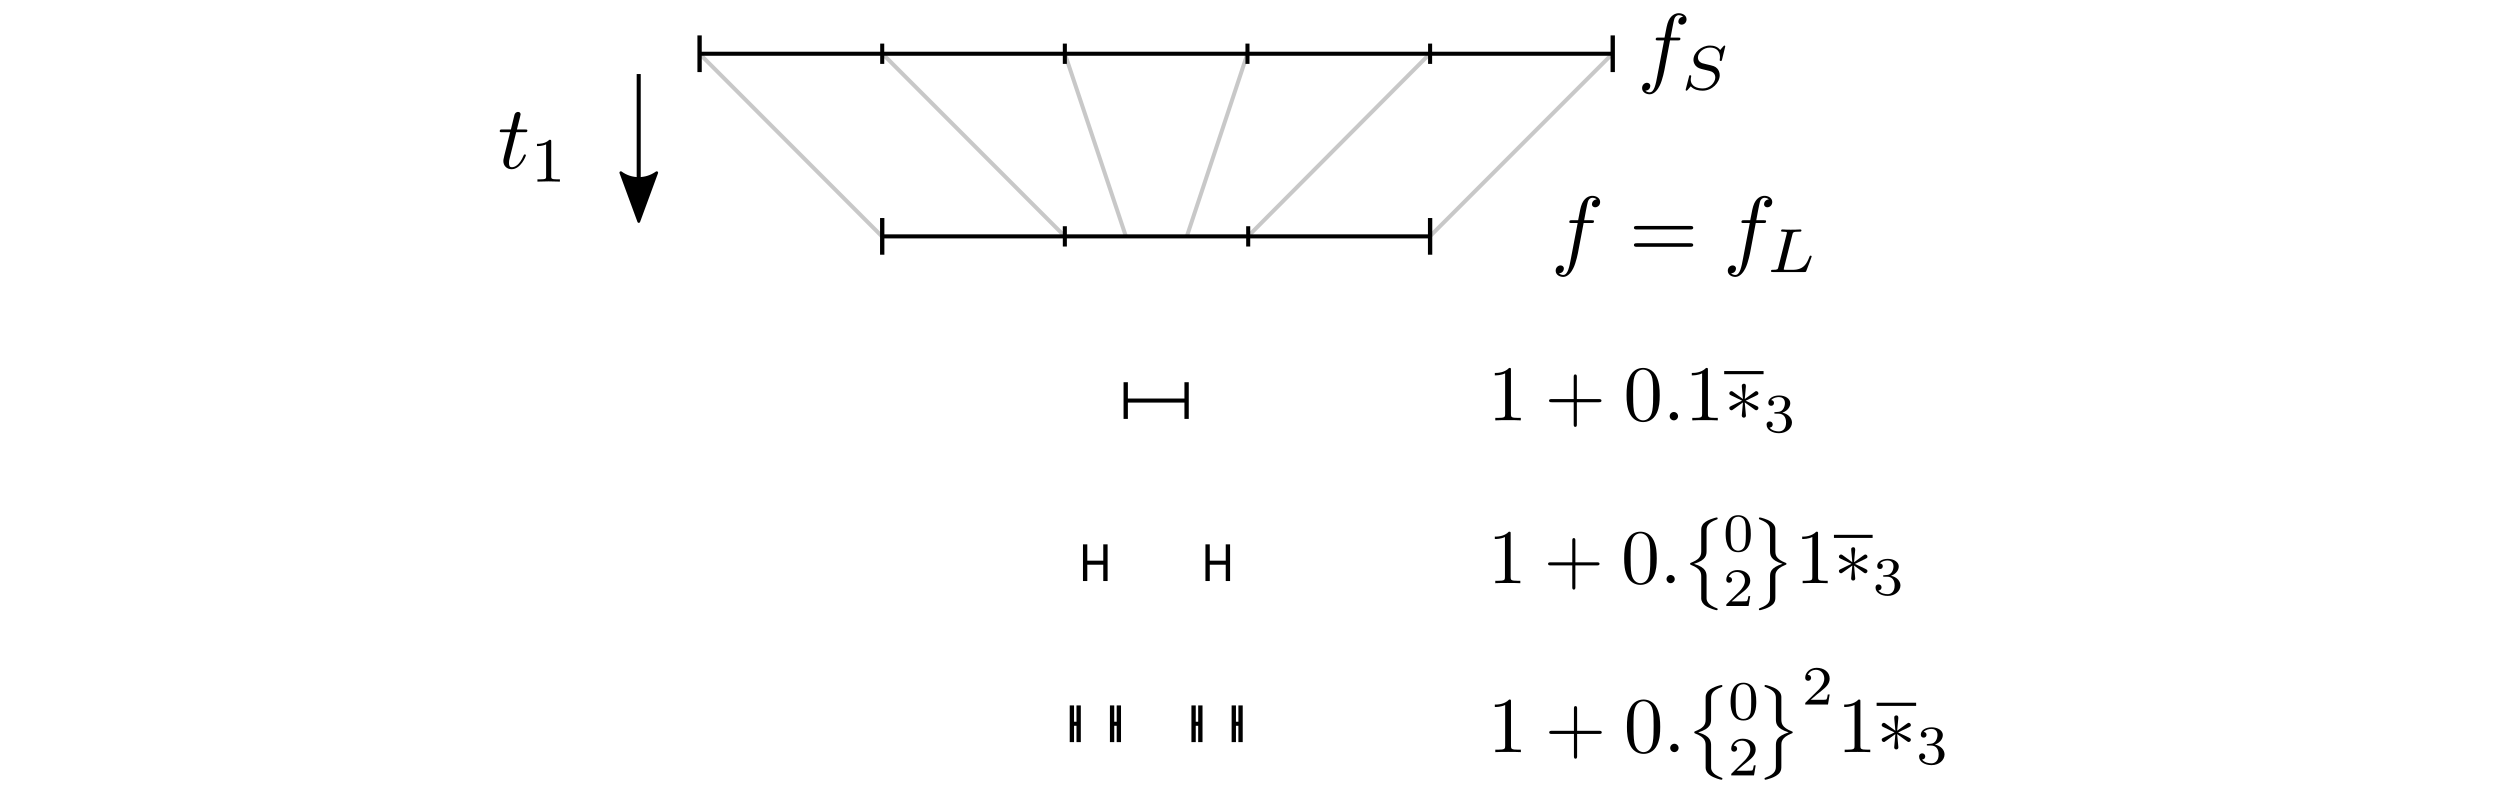
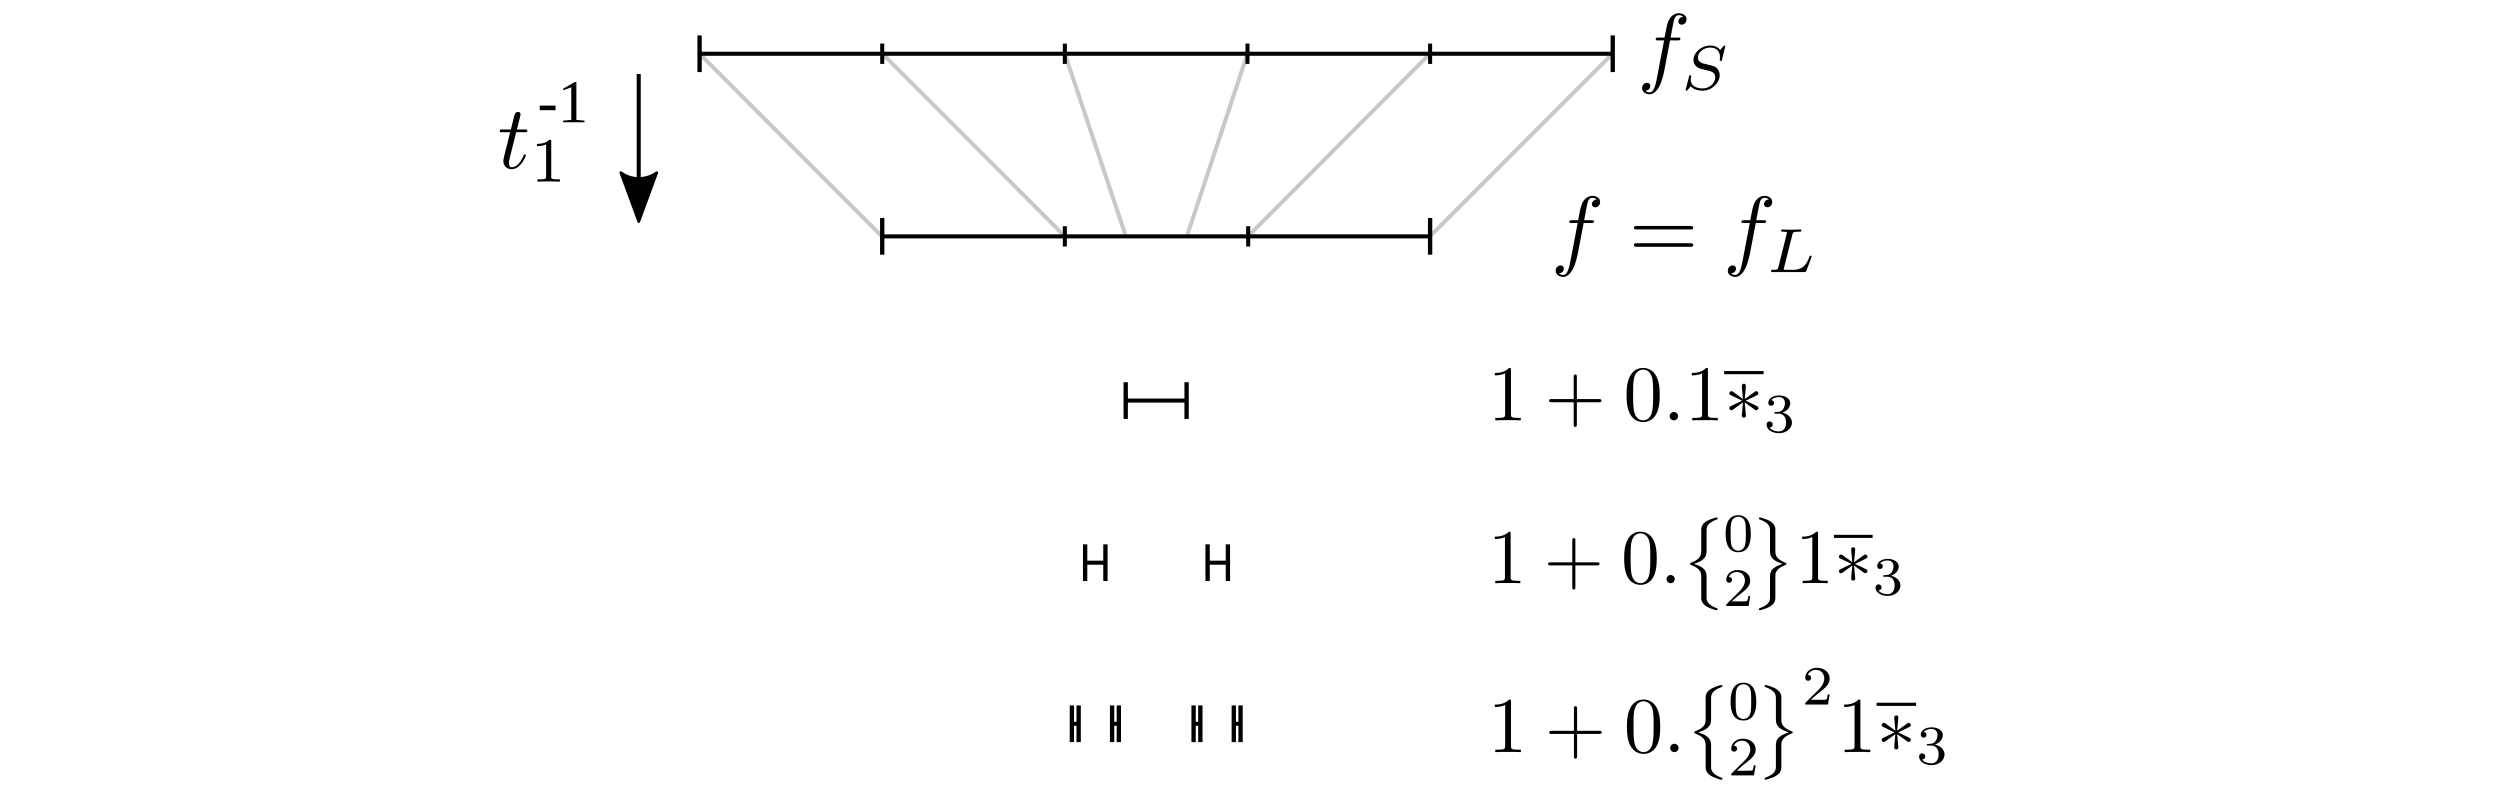
<svg xmlns="http://www.w3.org/2000/svg" width="1232" height="390" viewBox="0 0 1232 390" id="svg4203" version="1.1">
  <defs id="defs4205">
    <marker orient="auto" refY="0" refX="0" id="marker21056" style="overflow:visible">
      <path id="path21058" d="M 0,5.65 0,-5.65" style="fill:none;fill-opacity:0.75;fill-rule:evenodd;stroke:#000000;stroke-width:1pt;stroke-opacity:1" transform="scale(0.8,0.8)" />
    </marker>
    <marker orient="auto" refY="0" refX="0" id="marker20920" style="overflow:visible">
      <path id="path20922" d="M 0,5.65 0,-5.65" style="fill:none;fill-opacity:0.75;fill-rule:evenodd;stroke:#000000;stroke-width:1pt;stroke-opacity:1" transform="scale(0.8,0.8)" />
    </marker>
    <marker orient="auto" refY="0" refX="0" id="marker20790" style="overflow:visible">
      <path id="path20792" d="M 0,5.65 0,-5.65" style="fill:none;fill-opacity:0.75;fill-rule:evenodd;stroke:#000000;stroke-width:1pt;stroke-opacity:1" transform="scale(0.8,0.8)" />
    </marker>
    <marker orient="auto" refY="0" refX="0" id="marker20666" style="overflow:visible">
      <path id="path20668" d="M 0,5.65 0,-5.65" style="fill:none;fill-opacity:0.75;fill-rule:evenodd;stroke:#000000;stroke-width:1pt;stroke-opacity:1" transform="scale(0.8,0.8)" />
    </marker>
    <marker orient="auto" refY="0" refX="0" id="marker20548" style="overflow:visible">
      <path id="path20550" d="M 0,5.65 0,-5.65" style="fill:none;fill-opacity:0.75;fill-rule:evenodd;stroke:#000000;stroke-width:1pt;stroke-opacity:1" transform="scale(0.8,0.8)" />
    </marker>
    <marker orient="auto" refY="0" refX="0" id="marker20436" style="overflow:visible">
      <path id="path20438" d="M 0,5.65 0,-5.65" style="fill:none;fill-opacity:0.75;fill-rule:evenodd;stroke:#000000;stroke-width:1pt;stroke-opacity:1" transform="scale(0.8,0.8)" />
    </marker>
    <marker style="overflow:visible" id="marker15298" refX="0" refY="0" orient="auto">
      <path transform="scale(0.8,0.8)" style="fill:none;fill-opacity:0.75;fill-rule:evenodd;stroke:#000000;stroke-width:1pt;stroke-opacity:1" d="M 0,5.65 0,-5.65" id="path15300" />
    </marker>
    <marker orient="auto" refY="0" refX="0" id="marker15288" style="overflow:visible">
      <path id="path15290" d="M 0,5.65 0,-5.65" style="fill:none;fill-opacity:0.75;fill-rule:evenodd;stroke:#000000;stroke-width:1pt;stroke-opacity:1" transform="scale(0.8,0.8)" />
    </marker>
    <marker orient="auto" refY="0" refX="0" id="marker14858" style="overflow:visible">
      <path id="path14860" d="M 0,5.65 0,-5.65" style="fill:none;fill-opacity:0.75;fill-rule:evenodd;stroke:#000000;stroke-width:1pt;stroke-opacity:1" transform="scale(0.8,0.8)" />
    </marker>
    <marker style="overflow:visible" id="marker14848" refX="0" refY="0" orient="auto">
      <path transform="scale(0.8,0.8)" style="fill:none;fill-opacity:0.75;fill-rule:evenodd;stroke:#000000;stroke-width:1pt;stroke-opacity:1" d="M 0,5.65 0,-5.65" id="path14850" />
    </marker>
    <marker orient="auto" refY="0" refX="0" id="marker14254" style="overflow:visible">
      <path id="path14256" d="M 0,5.65 0,-5.65" style="fill:none;fill-opacity:0.75;fill-rule:evenodd;stroke:#000000;stroke-width:1pt;stroke-opacity:1" transform="scale(0.8,0.8)" />
    </marker>
    <marker style="overflow:visible" id="marker13684" refX="0" refY="0" orient="auto">
      <path transform="scale(0.8,0.8)" style="fill:none;fill-opacity:0.75;fill-rule:evenodd;stroke:#000000;stroke-width:1pt;stroke-opacity:1" d="M 0,5.65 0,-5.65" id="path13686" />
    </marker>
    <marker orient="auto" refY="0" refX="0" id="marker8427" style="overflow:visible">
      <path id="path8429" d="M 0,5.65 0,-5.65" style="fill:none;fill-opacity:0.75;fill-rule:evenodd;stroke:#000000;stroke-width:1pt;stroke-opacity:1" transform="scale(0.8,0.8)" />
    </marker>
    <marker style="overflow:visible" id="marker8361" refX="0" refY="0" orient="auto">
      <path transform="scale(0.8,0.8)" style="fill:none;fill-opacity:0.75;fill-rule:evenodd;stroke:#000000;stroke-width:1pt;stroke-opacity:1" d="M 0,5.65 0,-5.65" id="path8363" />
    </marker>
    <marker orient="auto" refY="0" refX="0" id="marker8275" style="overflow:visible">
      <path id="path8277" d="M 0,5.65 0,-5.65" style="fill:none;fill-opacity:0.75;fill-rule:evenodd;stroke:#000000;stroke-width:1pt;stroke-opacity:1" transform="scale(0.8,0.8)" />
    </marker>
    <marker orient="auto" refY="0" refX="0" id="marker8245" style="overflow:visible">
      <path id="path8247" d="M 0,5.65 0,-5.65" style="fill:none;fill-opacity:0.75;fill-rule:evenodd;stroke:#000000;stroke-width:1pt;stroke-opacity:1" transform="scale(0.8,0.8)" />
    </marker>
    <marker orient="auto" refY="0" refX="0" id="Arrow2Lend" style="overflow:visible">
      <path id="path4948" style="fill:#000000;fill-opacity:1;fill-rule:evenodd;stroke:#000000;stroke-width:0.625;stroke-linejoin:round;stroke-opacity:1" d="M 8.719,4.034 -2.207,0.016 8.719,-4.002 c -1.745,2.372 -1.735,5.617 -6e-7,8.035 z" transform="matrix(-1.1,0,0,-1.1,-1.1,0)" />
    </marker>
    <marker orient="auto" refY="0" refX="0" id="Arrow1Lend" style="overflow:visible">
      <path id="path4930" d="M 0,0 5,-5 -12.5,0 5,5 0,0 Z" style="fill:#000000;fill-opacity:1;fill-rule:evenodd;stroke:#000000;stroke-width:1pt;stroke-opacity:1" transform="matrix(-0.8,0,0,-0.8,-10,0)" />
    </marker>
    <marker orient="auto" refY="0" refX="0" id="marker5245" style="overflow:visible">
      <path id="path5247" d="M 0,5.65 0,-5.65" style="fill:none;fill-opacity:0.75;fill-rule:evenodd;stroke:#000000;stroke-width:1pt;stroke-opacity:1" transform="scale(0.8,0.8)" />
    </marker>
    <marker orient="auto" refY="0" refX="0" id="marker5223" style="overflow:visible">
      <path id="path5225" d="M 0,5.65 0,-5.65" style="fill:none;fill-opacity:0.75;fill-rule:evenodd;stroke:#000000;stroke-width:1pt;stroke-opacity:1" transform="scale(0.8,0.8)" />
    </marker>
    <marker orient="auto" refY="0" refX="0" id="marker5197" style="overflow:visible">
      <path id="path5199" d="M 0,5.65 0,-5.65" style="fill:none;fill-opacity:0.75;fill-rule:evenodd;stroke:#000000;stroke-width:1pt;stroke-opacity:1" transform="scale(0.8,0.8)" />
    </marker>
    <marker orient="auto" refY="0" refX="0" id="StopL" style="overflow:visible">
      <path id="path5096" d="M 0,5.65 0,-5.65" style="fill:none;fill-opacity:0.75;fill-rule:evenodd;stroke:#000000;stroke-width:1pt;stroke-opacity:1" transform="scale(0.8,0.8)" />
    </marker>
    <clipPath id="clipPath4177" clipPathUnits="userSpaceOnUse">
      <path id="path4179" d="m 1.981,1.359 229,0 0,79 -229,0 0,-79 z" />
    </clipPath>
    <clipPath clipPathUnits="userSpaceOnUse" id="clipPath6910">
      <path d="m 1.455,1.937 61.004,0 0,58.98 -61.004,0 0,-58.98 z" id="path6912" />
    </clipPath>
    <clipPath clipPathUnits="userSpaceOnUse" id="clipPath6916">
      <path d="m 1.47,1.605 60,0 0,59 -60,0 0,-59 z" id="path6918" />
    </clipPath>
    <clipPath clipPathUnits="userSpaceOnUse" id="clipPath6910-3">
      <path d="m 1.455,1.937 61.004,0 0,58.98 -61.004,0 0,-58.98 z" id="path6912-9" />
    </clipPath>
    <clipPath clipPathUnits="userSpaceOnUse" id="clipPath6916-6">
      <path d="m 1.47,1.605 60,0 0,59 -60,0 0,-59 z" id="path6918-5" />
    </clipPath>
    <clipPath clipPathUnits="userSpaceOnUse" id="clipPath7589">
      <path d="m 1.455,1.937 184.022,0 0,58.98 -184.022,0 0,-58.98 z" id="path7591" />
    </clipPath>
    <clipPath clipPathUnits="userSpaceOnUse" id="clipPath7595">
      <path d="m 1.47,1.605 184,0 0,59 -184,0 0,-59 z" id="path7597" />
    </clipPath>
    <clipPath clipPathUnits="userSpaceOnUse" id="clipPath9180">
      <path d="m 1.967,1.427 135.001,0 0,54.001 -135.001,0 0,-54.001 z" id="path9182" />
    </clipPath>
    <clipPath clipPathUnits="userSpaceOnUse" id="clipPath9186">
      <path d="m 1.981,2.096 135,0 0,53 -135,0 0,-53 z" id="path9188" />
    </clipPath>
    <clipPath clipPathUnits="userSpaceOnUse" id="clipPath9860">
      <path d="m 1.751,1.427 242.017,0 0,54.001 -242.017,0 0,-54.001 z" id="path9862" />
    </clipPath>
    <clipPath clipPathUnits="userSpaceOnUse" id="clipPath9866">
      <path d="m 1.766,2.096 242,0 0,53 -242,0 0,-53 z" id="path9868" />
    </clipPath>
    <clipPath clipPathUnits="userSpaceOnUse" id="clipPath9860-9">
      <path d="m 1.751,1.427 242.017,0 0,54.001 -242.017,0 0,-54.001 z" id="path9862-9" />
    </clipPath>
    <clipPath clipPathUnits="userSpaceOnUse" id="clipPath9866-4">
      <path d="m 1.766,2.096 242,0 0,53 -242,0 0,-53 z" id="path9868-5" />
    </clipPath>
    <clipPath clipPathUnits="userSpaceOnUse" id="clipPath12985">
      <path d="m 1.751,1.69 336.012,0 0,78.977 -336.012,0 0,-78.977 z" id="path12987" />
    </clipPath>
    <clipPath clipPathUnits="userSpaceOnUse" id="clipPath12991">
      <path d="m 1.766,1.359 336,0 0,79 -336,0 0,-79 z" id="path12993" />
    </clipPath>
    <clipPath clipPathUnits="userSpaceOnUse" id="clipPath15915">
      <path d="m 1.751,1.798 364.024,0 0,90.986 -364.024,0 0,-90.986 z" id="path15917" />
    </clipPath>
    <clipPath clipPathUnits="userSpaceOnUse" id="clipPath15921">
      <path d="m 1.766,1.467 364,0 0,91 -364,0 0,-91 z" id="path15923" />
    </clipPath>
    <clipPath clipPathUnits="userSpaceOnUse" id="clipPath16781">
      <path d="m 1.955,1.383 44.015,0 0,50.992 -44.015,0 0,-50.992 z" id="path16783" />
    </clipPath>
    <clipPath clipPathUnits="userSpaceOnUse" id="clipPath16787">
      <path d="m 1.97,2.052 44,0 0,50 -44,0 0,-50 z" id="path16789" />
    </clipPath>
  </defs>
  <g id="layer1" transform="translate(0,-662.3622)">
    <g transform="matrix(0.8276635,0,0,-0.8276635,567.6139,92.49198)" id="g6904" />
    <g transform="matrix(0.6207476,0,0,-0.6207476,530.1625,169.5306)" id="g7583" />
    <g transform="matrix(0.6814458,0,0,-0.6814458,541.6934,264.6833)" id="g9174" />
    <g transform="matrix(1.25,0,0,-1.25,374.4467,365.8013)" id="g9854" />
    <g transform="matrix(0.6814458,0,0,-0.6814458,489.8433,331.3175)" id="g9854-6" />
    <g transform="matrix(0.4597031,0,0,-0.4597031,332.0153,381.0265)" id="g12979" />
    <g transform="matrix(0.6454547,0,0,-0.6454547,502.2114,432.8643)" id="g15909" />
    <g transform="matrix(0.6266257,0,0,-0.6266257,17.13349,121.9013)" id="g16775" />
    <path style="fill:none;fill-rule:evenodd;stroke:#c8c8c8;stroke-width:2;stroke-linecap:butt;stroke-linejoin:miter;stroke-opacity:1;stroke-miterlimit:4;stroke-dasharray:none" d="m 344.755,688.867 89.755,89.87" id="path5275" />
    <path style="fill:none;fill-rule:evenodd;stroke:#c8c8c8;stroke-width:2;stroke-linecap:butt;stroke-linejoin:miter;stroke-opacity:1;stroke-miterlimit:4;stroke-dasharray:none" d="M 524.642,778.737 434.755,688.713" id="path5943" />
    <path style="fill:none;fill-rule:evenodd;stroke:#c8c8c8;stroke-width:2;stroke-linecap:butt;stroke-linejoin:miter;stroke-opacity:1;stroke-miterlimit:4;stroke-dasharray:none" d="m 704.598,778.894 90.157,-90.181" id="path5945" />
    <path style="fill:none;fill-rule:evenodd;stroke:#c8c8c8;stroke-width:2;stroke-linecap:butt;stroke-linejoin:miter;stroke-opacity:1;stroke-miterlimit:4;stroke-dasharray:none" d="m 615.112,778.737 89.643,-90.025" id="path5947" />
    <path style="fill:none;fill-rule:evenodd;stroke:#c8c8c8;stroke-width:2;stroke-linecap:butt;stroke-linejoin:miter;stroke-opacity:1;stroke-miterlimit:4;stroke-dasharray:none" d="m 584.911,778.737 29.843,-89.908" id="path5951" />
    <path style="fill:none;fill-rule:evenodd;stroke:#c8c8c8;stroke-width:2;stroke-linecap:butt;stroke-linejoin:miter;stroke-opacity:1;stroke-miterlimit:4;stroke-dasharray:none" d="m 554.755,778.58 -30,-89.754" id="path5953" />
    <path style="fill:none;fill-rule:evenodd;stroke:#000000;stroke-width:2;stroke-linecap:butt;stroke-linejoin:miter;stroke-opacity:1;stroke-miterlimit:4;stroke-dasharray:none" d="m 434.755,683.848 0,10" id="path6747" />
    <path id="path6749" d="m 524.755,683.848 0,10" style="fill:none;fill-rule:evenodd;stroke:#000000;stroke-width:2;stroke-linecap:butt;stroke-linejoin:miter;stroke-opacity:1;stroke-miterlimit:4;stroke-dasharray:none" />
    <path style="fill:none;fill-rule:evenodd;stroke:#000000;stroke-width:2;stroke-linecap:butt;stroke-linejoin:miter;stroke-opacity:1;stroke-miterlimit:4;stroke-dasharray:none" d="m 614.755,683.848 0,10" id="path6753" />
    <path id="path6755" d="m 704.755,683.848 0,10" style="fill:none;fill-rule:evenodd;stroke:#000000;stroke-width:2;stroke-linecap:butt;stroke-linejoin:miter;stroke-opacity:1;stroke-miterlimit:4;stroke-dasharray:none" />
    <path style="fill:none;fill-rule:evenodd;stroke:#000000;stroke-width:2;stroke-linecap:butt;stroke-linejoin:miter;stroke-opacity:1;stroke-miterlimit:4;stroke-dasharray:none" d="m 615.112,773.848 0,10" id="path6757" />
    <path id="path6843" d="m 524.755,773.848 0,10" style="fill:none;fill-rule:evenodd;stroke:#000000;stroke-width:2;stroke-linecap:butt;stroke-linejoin:miter;stroke-opacity:1;stroke-miterlimit:4;stroke-dasharray:none" />
    <path style="fill:none;fill-rule:evenodd;stroke:#000000;stroke-width:2;stroke-linecap:butt;stroke-linejoin:miter;stroke-opacity:1;marker-end:url(#Arrow2Lend);stroke-miterlimit:4;stroke-dasharray:none" d="m 314.755,698.848 0,70" id="path6845" />
    <g transform="matrix(0.6890262,0,0,-0.6890262,807.8705,710.3646)" id="g6906">
      <g id="g6908" clip-path="url(#clipPath6910)">
        <g id="g6914" clip-path="url(#clipPath6916)">
          <path d="m 21.958,40.786 5.485,0 c 1.278,0 1.917,0 1.917,1.278 0,0.719 -0.639,0.719 -1.731,0.719 l -5.299,0 1.358,7.243 c 0.24,1.358 1.145,5.885 1.518,6.63 0.586,1.225 1.651,2.183 3.009,2.183 0.24,0 1.891,0 3.115,-1.145 -2.796,-0.266 -3.435,-2.503 -3.435,-3.462 0,-1.465 1.145,-2.21 2.343,-2.21 1.651,0 3.515,1.385 3.515,3.808 0,2.929 -2.929,4.394 -5.539,4.394 -2.183,0 -6.204,-1.145 -8.095,-7.456 -0.399,-1.331 -0.586,-1.97 -2.104,-9.985 l -4.394,0 c -1.225,0 -1.917,0 -1.917,-1.225 0,-0.772 0.559,-0.772 1.784,-0.772 l 4.207,0 -4.793,-25.163 C 11.76,9.446 10.668,3.641 7.366,3.641 c -0.266,0 -1.837,0 -3.062,1.145 2.929,0.186 3.515,2.503 3.515,3.435 0,1.464 -1.145,2.237 -2.37,2.237 -1.651,0 -3.488,-1.385 -3.488,-3.808 0,-2.876 2.796,-4.42 5.405,-4.42 3.515,0 6.044,3.781 7.189,6.204 2.05,3.994 3.515,11.716 3.568,12.169 l 3.834,20.184" style="fill:#000000;fill-opacity:1;fill-rule:nonzero;stroke:none" id="path6920" />
          <path d="m 61.447,36.499 c 0,0.213 -0.133,0.586 -0.586,0.586 -0.266,0 -0.293,-0.053 -0.879,-0.639 l -2.183,-2.53 c -1.704,2.37 -4.5,3.169 -7.243,3.169 -6.284,0 -11.849,-5.086 -11.849,-10.225 0,-0.666 0.133,-2.45 1.464,-4.101 1.518,-1.784 3.169,-2.183 6.204,-2.902 0.879,-0.24 3.115,-0.719 3.781,-0.905 1.438,-0.346 4.154,-1.331 4.154,-4.686 0,-3.595 -3.781,-7.855 -8.867,-7.855 -3.941,0 -8.681,1.385 -8.681,6.337 0,0.453 0.106,1.438 0.293,2.237 0.027,0.186 0.027,0.213 0.027,0.266 0,0.586 -0.533,0.586 -0.719,0.586 -0.612,0 -0.666,-0.08 -0.825,-0.905 L 33.248,6.011 C 33.195,5.851 33.115,5.558 33.115,5.345 c 0,-0.266 0.186,-0.533 0.639,-0.533 0.266,0 0.293,0.053 0.879,0.639 0.479,0.533 1.651,1.944 2.13,2.476 2.37,-2.583 5.858,-3.115 8.547,-3.115 6.737,0 12.169,5.805 12.169,11.077 0,1.944 -0.799,3.728 -1.784,4.766 -1.571,1.598 -2.237,1.784 -7.988,3.115 -0.932,0.24 -2.397,0.586 -2.796,0.719 -1.118,0.399 -3.009,1.518 -3.009,4.074 0,3.515 3.968,7.083 8.627,7.083 4.82,0 7.136,-2.716 7.136,-6.95 0,-0.586 -0.186,-1.624 -0.186,-2.024 0,-0.612 0.533,-0.612 0.772,-0.612 0.666,0 0.692,0.213 0.879,0.985 l 2.317,9.453" style="fill:#000000;fill-opacity:1;fill-rule:nonzero;stroke:none" id="path6922" />
        </g>
      </g>
    </g>
    <g transform="matrix(0.6890262,0,0,-0.6890262,765.2871,800.3646)" id="g7585">
      <g id="g7587" clip-path="url(#clipPath7589)">
        <g id="g7593" clip-path="url(#clipPath7595)">
          <path d="m 21.958,40.786 5.485,0 c 1.278,0 1.917,0 1.917,1.278 0,0.719 -0.639,0.719 -1.731,0.719 l -5.299,0 1.358,7.243 c 0.24,1.358 1.145,5.885 1.518,6.63 0.586,1.225 1.651,2.183 3.009,2.183 0.24,0 1.891,0 3.115,-1.145 -2.796,-0.266 -3.435,-2.503 -3.435,-3.462 0,-1.465 1.145,-2.21 2.343,-2.21 1.651,0 3.515,1.385 3.515,3.808 0,2.929 -2.929,4.394 -5.539,4.394 -2.183,0 -6.204,-1.145 -8.095,-7.456 -0.399,-1.331 -0.586,-1.97 -2.104,-9.985 l -4.394,0 c -1.225,0 -1.917,0 -1.917,-1.225 0,-0.772 0.559,-0.772 1.784,-0.772 l 4.207,0 -4.793,-25.163 C 11.76,9.446 10.668,3.641 7.366,3.641 c -0.266,0 -1.837,0 -3.062,1.145 2.929,0.186 3.515,2.503 3.515,3.435 0,1.464 -1.145,2.237 -2.37,2.237 -1.651,0 -3.488,-1.385 -3.488,-3.808 0,-2.876 2.796,-4.42 5.405,-4.42 3.515,0 6.044,3.781 7.189,6.204 2.05,3.994 3.515,11.716 3.568,12.169 l 3.834,20.184" style="fill:#000000;fill-opacity:1;fill-rule:nonzero;stroke:none" id="path7599" />
          <path d="m 98.139,36.153 c 0.959,0 2.183,0 2.183,1.278 0,1.252 -1.224,1.252 -2.104,1.252 l -38.183,0 c -0.879,0 -2.104,0 -2.104,-1.252 0,-1.278 1.225,-1.278 2.183,-1.278 l 38.024,0 z m 0.08,-12.382 c 0.879,0 2.104,0 2.104,1.278 0,1.278 -1.224,1.278 -2.183,1.278 l -38.024,0 c -0.959,0 -2.183,0 -2.183,-1.278 0,-1.278 1.225,-1.278 2.104,-1.278 l 38.183,0" style="fill:#000000;fill-opacity:1;fill-rule:nonzero;stroke:none" id="path7601" />
          <path d="m 145.057,40.786 5.485,0 c 1.278,0 1.917,0 1.917,1.278 0,0.719 -0.639,0.719 -1.731,0.719 l -5.299,0 1.358,7.243 c 0.24,1.358 1.145,5.885 1.518,6.63 0.586,1.225 1.651,2.183 3.009,2.183 0.24,0 1.89,0 3.115,-1.145 -2.796,-0.266 -3.435,-2.503 -3.435,-3.462 0,-1.465 1.145,-2.21 2.344,-2.21 1.651,0 3.515,1.385 3.515,3.808 0,2.929 -2.929,4.394 -5.538,4.394 -2.183,0 -6.204,-1.145 -8.095,-7.456 -0.4,-1.331 -0.586,-1.97 -2.104,-9.985 l -4.393,0 c -1.225,0 -1.918,0 -1.918,-1.225 0,-0.772 0.56,-0.772 1.785,-0.772 l 4.207,0 -4.793,-25.163 C 134.858,9.446 133.767,3.641 130.465,3.641 c -0.267,0 -1.837,0 -3.062,1.145 2.929,0.186 3.515,2.503 3.515,3.435 0,1.464 -1.145,2.237 -2.369,2.237 -1.651,0 -3.489,-1.385 -3.489,-3.808 0,-2.876 2.796,-4.42 5.406,-4.42 3.515,0 6.044,3.781 7.189,6.204 2.05,3.994 3.515,11.716 3.568,12.169 l 3.834,20.184" style="fill:#000000;fill-opacity:1;fill-rule:nonzero;stroke:none" id="path7603" />
          <path d="m 171.258,32.532 c 0.4,1.598 0.532,2.05 4.633,2.05 1.385,0 1.837,0 1.837,0.985 0,0.027 -0.053,0.612 -0.772,0.612 -1.012,0 -2.21,-0.08 -3.302,-0.133 -1.118,-0.053 -2.449,-0.053 -3.568,-0.053 -0.932,0 -2.13,0.053 -3.062,0.053 -0.932,0 -2.024,0.133 -2.902,0.133 -0.266,0 -0.932,0 -0.932,-0.985 0,-0.612 0.532,-0.612 1.411,-0.612 0.053,0 0.905,0 1.704,-0.107 0.932,-0.08 1.012,-0.16 1.012,-0.612 0,-0.08 0,-0.32 -0.16,-0.985 L 161.22,9.179 c -0.4,-1.518 -0.506,-1.864 -3.941,-1.864 -0.746,0 -1.331,0 -1.331,-0.932 0,-0.666 0.532,-0.666 1.331,-0.666 l 22.447,0 c 1.118,0 1.172,0.027 1.517,0.879 0.453,1.198 3.808,9.852 3.808,10.225 0,0.133 -0.08,0.612 -0.772,0.612 -0.532,0 -0.612,-0.213 -0.879,-0.932 -1.704,-4.234 -3.674,-9.186 -11.822,-9.186 l -5.059,0 c -1.385,0 -1.412,0.053 -1.412,0.453 0,0.027 0,0.266 0.16,0.932 l 5.991,23.832" style="fill:#000000;fill-opacity:1;fill-rule:nonzero;stroke:none" id="path7605" />
        </g>
      </g>
    </g>
    <path style="fill:none;fill-rule:evenodd;stroke:#000000;stroke-width:2;stroke-linecap:butt;stroke-linejoin:miter;stroke-miterlimit:4;stroke-dasharray:none;stroke-opacity:1;marker-end:url(#marker8275);marker-start:url(#marker21056)" d="m 554.755,859.757 30,0" id="path8243" />
    <path style="fill:none;fill-rule:evenodd;stroke:#000000;stroke-width:2;stroke-linecap:butt;stroke-linejoin:miter;stroke-miterlimit:4;stroke-dasharray:none;stroke-opacity:1;marker-end:url(#marker8361);marker-start:url(#marker20920)" d="m 534.755,939.655 10,0" id="path8313" />
    <path id="path8415" d="m 595.112,939.655 10,0" style="fill:none;fill-rule:evenodd;stroke:#000000;stroke-width:2;stroke-linecap:butt;stroke-linejoin:miter;stroke-miterlimit:4;stroke-dasharray:none;stroke-opacity:1;marker-end:url(#marker8427);marker-start:url(#marker20790)" />
    <g transform="matrix(0.6090015,0,0,-0.6090015,735.0978,877.1827)" id="g9856">
      <g id="g9858" clip-path="url(#clipPath9860)">
        <g id="g9864" clip-path="url(#clipPath9866)">
          <path d="m 15.597,53.377 c 0,1.544 0,1.651 -1.464,1.651 -3.941,-4.074 -9.559,-4.074 -11.583,-4.074 l 0,-1.97 c 1.251,0 5.033,0 8.334,1.651 l 0,-33.018 c 0,-2.29 -0.186,-3.036 -5.938,-3.036 l -2.024,0 0,-1.997 c 2.237,0.213 7.775,0.213 10.331,0.213 2.53,0 8.095,0 10.305,-0.213 l 0,1.997 -2.024,0 c -5.752,0 -5.938,0.692 -5.938,3.036 l 0,35.761" style="fill:#000000;fill-opacity:1;fill-rule:nonzero;stroke:none" id="path9870" />
          <path d="m 68.932,27.256 17.787,0 c 0.879,0 2.104,0 2.104,1.278 0,1.278 -1.225,1.278 -2.104,1.278 l -17.787,0 0,17.84 c 0,0.879 0,2.104 -1.278,2.104 -1.278,0 -1.278,-1.225 -1.278,-2.104 l 0,-17.84 -17.84,0 c -0.879,0 -2.104,0 -2.104,-1.278 0,-1.278 1.225,-1.278 2.104,-1.278 l 17.84,0 0,-17.84 c 0,-0.905 0,-2.104 1.278,-2.104 1.278,0 1.278,1.198 1.278,2.104 l 0,17.84" style="fill:#000000;fill-opacity:1;fill-rule:nonzero;stroke:none" id="path9872" />
          <path d="m 135.98,32.981 c 0,5.112 -0.319,10.198 -2.556,14.911 -2.929,6.124 -8.148,7.136 -10.837,7.136 -3.808,0 -8.468,-1.651 -11.077,-7.562 -2.05,-4.394 -2.37,-9.373 -2.37,-14.485 0,-4.766 0.267,-10.518 2.876,-15.337 2.743,-5.166 7.402,-6.444 10.518,-6.444 3.435,0 8.281,1.331 11.104,7.376 2.024,4.42 2.343,9.373 2.343,14.405 z M 122.534,12.584 c -2.477,0 -6.231,1.598 -7.403,7.722 -0.692,3.834 -0.692,9.692 -0.692,13.447 0,4.074 0,8.281 0.506,11.716 1.225,7.589 5.991,8.175 7.589,8.175 2.104,0 6.311,-1.145 7.508,-7.456 0.639,-3.568 0.639,-8.414 0.639,-12.435 0,-4.766 0,-9.107 -0.693,-13.181 -0.958,-6.071 -4.579,-7.988 -7.455,-7.988" style="fill:#000000;fill-opacity:1;fill-rule:nonzero;stroke:none" id="path9874" />
          <path d="m 150.812,15.966 c 0,1.864 -1.544,3.382 -3.382,3.382 -1.864,0 -3.382,-1.518 -3.382,-3.382 0,-1.837 1.518,-3.382 3.382,-3.382 1.838,0 3.382,1.544 3.382,3.382" style="fill:#000000;fill-opacity:1;fill-rule:nonzero;stroke:none" id="path9876" />
          <path d="m 174.989,53.377 c 0,1.544 0,1.651 -1.464,1.651 -3.941,-4.074 -9.56,-4.074 -11.584,-4.074 l 0,-1.97 c 1.278,0 5.033,0 8.335,1.651 l 0,-33.018 c 0,-2.29 -0.187,-3.036 -5.911,-3.036 l -2.05,0 0,-1.997 c 2.237,0.213 7.775,0.213 10.331,0.213 2.556,0 8.095,0 10.332,-0.213 l 0,1.997 -2.05,0 c -5.725,0 -5.938,0.692 -5.938,3.036 l 0,35.761" style="fill:#000000;fill-opacity:1;fill-rule:nonzero;stroke:none" id="path9878" />
          <g id="g9880" transform="matrix(6.81663,0,0,6.81663,0.765969,0.09559393)">
            <path d="m 27.488,7.5 4.676,0" style="fill:none;stroke:#000000;stroke-width:0.374;stroke-linecap:butt;stroke-linejoin:miter;stroke-miterlimit:10;stroke-dasharray:none;stroke-opacity:1" id="path9882" />
          </g>
          <path d="m 205.691,39.797 c 0.053,0.905 0.053,2.423 -1.598,2.423 -1.012,0 -1.837,-0.825 -1.651,-1.651 l 0,-0.825 0.879,-9.879 -8.148,5.938 c -0.559,0.32 -0.692,0.426 -1.145,0.426 -0.905,0 -1.731,-0.879 -1.731,-1.784 0,-1.012 0.639,-1.251 1.278,-1.571 l 9.053,-4.34 -8.787,-4.287 c -1.012,-0.506 -1.544,-0.746 -1.544,-1.704 0,-0.959 0.826,-1.784 1.731,-1.784 0.453,0 0.559,0 2.157,1.198 l 7.136,5.166 -0.932,-10.704 c 0,-1.331 1.145,-1.651 1.651,-1.651 0.746,0 1.704,0.453 1.704,1.651 l -0.958,10.704 8.175,-5.911 c 0.559,-0.32 0.693,-0.453 1.145,-0.453 0.879,0 1.731,0.879 1.731,1.784 0,0.959 -0.586,1.278 -1.358,1.651 -3.808,1.917 -3.941,1.917 -8.973,4.26 l 8.787,4.287 c 1.012,0.506 1.545,0.772 1.545,1.704 0,0.959 -0.852,1.784 -1.731,1.784 -0.453,0 -0.586,0 -2.157,-1.198 l -7.136,-5.166 0.879,9.932" style="fill:#000000;fill-opacity:1;fill-rule:nonzero;stroke:none" id="path9884" />
          <path d="m 232.238,17.989 c 3.489,0 5.991,-2.396 5.991,-7.163 0,-5.539 -3.221,-7.189 -5.804,-7.189 -1.784,0 -5.699,0.479 -7.589,3.115 2.104,0.08 2.583,1.571 2.583,2.503 0,1.438 -1.065,2.45 -2.45,2.45 -1.252,0 -2.503,-0.746 -2.503,-2.583 0,-4.207 4.66,-6.923 10.039,-6.923 6.204,0 10.492,4.154 10.492,8.627 0,3.462 -2.849,6.95 -7.749,7.988 4.686,1.678 6.364,5.033 6.364,7.749 0,3.541 -4.047,6.178 -9,6.178 -4.952,0 -8.76,-2.423 -8.76,-5.991 0,-1.518 0.985,-2.37 2.343,-2.37 1.358,0 2.263,1.038 2.263,2.29 0,1.278 -0.905,2.21 -2.263,2.317 1.545,1.97 4.633,2.45 6.284,2.45 1.997,0 4.819,-0.985 4.819,-4.873 0,-1.864 -0.639,-3.914 -1.784,-5.299 -1.491,-1.704 -2.716,-1.784 -4.953,-1.917 -1.118,-0.107 -1.198,-0.107 -1.438,-0.133 -0.08,0 -0.453,-0.107 -0.453,-0.586 0,-0.612 0.4,-0.612 1.172,-0.612 l 2.396,0" style="fill:#000000;fill-opacity:1;fill-rule:nonzero;stroke:none" id="path9886" />
        </g>
      </g>
    </g>
    <g transform="matrix(0.5980017,0,0,-0.5980017,735.1258,964.0814)" id="g12981">
      <g id="g12983" clip-path="url(#clipPath12985)">
        <g id="g12989" clip-path="url(#clipPath12991)">
          <path d="m 15.597,64.744 c 0,1.518 0,1.651 -1.464,1.651 C 10.192,62.321 4.574,62.321 2.55,62.321 l 0,-1.97 c 1.251,0 5.033,0 8.334,1.651 l 0,-33.018 c 0,-2.29 -0.186,-3.062 -5.938,-3.062 l -2.024,0 0,-1.97 c 2.237,0.186 7.775,0.186 10.331,0.186 2.53,0 8.095,0 10.305,-0.186 l 0,1.97 -2.024,0 c -5.752,0 -5.938,0.719 -5.938,3.062 l 0,35.761" style="fill:#000000;fill-opacity:1;fill-rule:nonzero;stroke:none" id="path12995" />
          <path d="m 68.932,38.622 17.787,0 c 0.879,0 2.104,0 2.104,1.278 0,1.252 -1.225,1.252 -2.104,1.252 l -17.787,0 0,17.867 c 0,0.879 0,2.104 -1.278,2.104 -1.278,0 -1.278,-1.225 -1.278,-2.104 l 0,-17.867 -17.84,0 c -0.879,0 -2.104,0 -2.104,-1.252 0,-1.278 1.225,-1.278 2.104,-1.278 l 17.84,0 0,-17.84 c 0,-0.905 0,-2.104 1.278,-2.104 1.278,0 1.278,1.198 1.278,2.104 l 0,17.84" style="fill:#000000;fill-opacity:1;fill-rule:nonzero;stroke:none" id="path12997" />
          <path d="m 135.98,44.347 c 0,5.112 -0.319,10.198 -2.556,14.911 -2.929,6.124 -8.148,7.136 -10.837,7.136 -3.808,0 -8.468,-1.651 -11.077,-7.562 -2.05,-4.42 -2.37,-9.373 -2.37,-14.485 0,-4.766 0.267,-10.518 2.876,-15.364 2.743,-5.139 7.402,-6.417 10.518,-6.417 3.435,0 8.281,1.331 11.104,7.376 2.024,4.394 2.343,9.373 2.343,14.405 z M 122.534,23.951 c -2.477,0 -6.231,1.598 -7.403,7.722 -0.692,3.808 -0.692,9.692 -0.692,13.447 0,4.074 0,8.281 0.506,11.716 1.225,7.589 5.991,8.175 7.589,8.175 2.104,0 6.311,-1.145 7.508,-7.456 0.639,-3.568 0.639,-8.414 0.639,-12.435 0,-4.793 0,-9.107 -0.693,-13.207 -0.958,-6.044 -4.579,-7.962 -7.455,-7.962" style="fill:#000000;fill-opacity:1;fill-rule:nonzero;stroke:none" id="path12999" />
          <path d="m 150.812,27.332 c 0,1.864 -1.544,3.382 -3.382,3.382 -1.864,0 -3.382,-1.518 -3.382,-3.382 0,-1.837 1.518,-3.382 3.382,-3.382 1.838,0 3.382,1.544 3.382,3.382" style="fill:#000000;fill-opacity:1;fill-rule:nonzero;stroke:none" id="path13001" />
          <path d="m 172.646,50.125 c 0,-4.447 -2.236,-6.87 -8.68,-9.426 -0.32,-0.133 -0.506,-0.373 -0.506,-0.772 0,-0.506 0.133,-0.692 0.639,-0.879 8.547,-3.328 8.547,-6.763 8.547,-10.331 l 0,-17.574 c 0.054,-1.731 1.012,-4.101 3.834,-5.991 3.116,-2.104 8.281,-3.462 8.841,-3.462 0.639,0 0.826,0.266 0.826,0.825 0,0.586 -0.106,0.639 -1.065,0.959 -1.864,0.719 -6.817,2.689 -7.856,6.577 -0.186,0.746 -0.186,0.879 -0.186,3.249 l 0,15.604 c 0,3.328 0,7.962 -10.385,10.971 10.385,3.195 10.385,7.509 10.385,11.077 l 0,15.63 c 0,3.488 0,6.816 8.68,9.985 0.426,0.133 0.426,0.586 0.426,0.719 0,0.559 -0.186,0.825 -0.826,0.825 -0.426,0 -9.426,-2.05 -11.663,-6.257 -1.012,-1.891 -1.012,-2.476 -1.012,-5.219 l 0,-16.509" style="fill:#000000;fill-opacity:1;fill-rule:nonzero;stroke:none" id="path13003" />
          <path d="m 213.493,64.584 c 0,4.926 -0.586,8.441 -2.636,11.556 -1.385,2.077 -4.154,3.861 -7.722,3.861 -10.358,0 -10.358,-12.195 -10.358,-15.417 0,-3.195 0,-15.124 10.358,-15.124 10.358,0 10.358,11.929 10.358,15.124 z M 203.135,50.711 c -2.05,0 -4.766,1.198 -5.671,4.873 -0.613,2.636 -0.613,6.284 -0.613,9.586 0,3.275 0,6.657 0.666,9.107 0.932,3.515 3.781,4.473 5.618,4.473 2.423,0 4.74,-1.491 5.538,-4.074 0.719,-2.396 0.746,-5.618 0.746,-9.506 0,-3.302 0,-6.604 -0.56,-9.399 -0.905,-4.074 -3.941,-5.059 -5.725,-5.059" style="fill:#000000;fill-opacity:1;fill-rule:nonzero;stroke:none" id="path13005" />
          <path d="m 213.013,13.273 -1.517,0 c -0.134,-0.985 -0.586,-3.595 -1.172,-4.047 -0.346,-0.266 -3.781,-0.266 -4.42,-0.266 l -8.202,0 c 4.686,4.154 6.231,5.379 8.92,7.482 3.302,2.636 6.391,5.405 6.391,9.639 0,5.405 -4.74,8.707 -10.464,8.707 -5.512,0 -9.267,-3.888 -9.267,-7.988 0,-2.263 1.917,-2.503 2.369,-2.503 1.065,0 2.37,0.772 2.37,2.37 0,0.799 -0.32,2.37 -2.636,2.37 1.385,3.169 4.393,4.154 6.497,4.154 4.474,0 6.79,-3.488 6.79,-7.11 0,-3.861 -2.769,-6.95 -4.207,-8.547 L 193.735,6.909 c -0.453,-0.399 -0.453,-0.506 -0.453,-1.757 l 18.373,0 1.358,8.121" style="fill:#000000;fill-opacity:1;fill-rule:nonzero;stroke:none" id="path13007" />
          <path d="m 233.73,29.676 c 0,2.104 0,6.044 8.175,9.293 0.825,0.32 0.958,0.32 0.958,0.959 0,0.133 0,0.586 -0.453,0.719 -8.68,3.382 -8.68,6.817 -8.68,10.438 l 0,17.6 c -0.106,3.435 -2.929,5.406 -3.941,6.125 -2.743,1.837 -8.095,3.301 -8.787,3.301 -0.639,0 -0.826,-0.319 -0.826,-0.825 0,-0.586 0.32,-0.693 0.746,-0.825 8.414,-3.196 8.414,-6.391 8.414,-9.959 l 0,-15.604 c 0,-3.515 0,-7.828 10.332,-10.97 -10.332,-3.435 -10.332,-7.136 -10.332,-11.077 l 0,-15.604 c 0,-3.328 0,-6.71 -8.148,-9.772 -0.772,-0.32 -1.012,-0.373 -1.012,-0.932 0,-0.533 0.186,-0.852 0.826,-0.852 0.053,0 8.468,1.598 11.476,5.805 1.252,1.864 1.252,3.249 1.252,5.672 l 0,16.509" style="fill:#000000;fill-opacity:1;fill-rule:nonzero;stroke:none" id="path13009" />
          <path d="m 268.904,64.744 c 0,1.518 0,1.651 -1.464,1.651 -3.967,-4.074 -9.559,-4.074 -11.609,-4.074 l 0,-1.97 c 1.278,0 5.032,0 8.361,1.651 l 0,-33.018 c 0,-2.29 -0.186,-3.062 -5.938,-3.062 l -2.023,0 0,-1.97 c 2.21,0.186 7.775,0.186 10.305,0.186 2.556,0 8.095,0 10.331,-0.186 l 0,1.97 -2.05,0 c -5.725,0 -5.911,0.719 -5.911,3.062 l 0,35.761" style="fill:#000000;fill-opacity:1;fill-rule:nonzero;stroke:none" id="path13011" />
          <g id="g13013" transform="matrix(6.81663,0,0,6.81663,0.765969,0.358719)">
            <path d="m 41.258,9.121 4.676,0" style="fill:none;stroke:#000000;stroke-width:0.374;stroke-linecap:butt;stroke-linejoin:miter;stroke-miterlimit:10;stroke-dasharray:none;stroke-opacity:1" id="path13015" />
          </g>
          <path d="m 299.499,51.164 c 0.053,0.905 0.053,2.423 -1.598,2.423 -1.012,0 -1.864,-0.825 -1.65,-1.651 l 0,-0.826 0.879,-9.879 -8.149,5.938 c -0.586,0.293 -0.719,0.426 -1.145,0.426 -0.905,0 -1.731,-0.879 -1.731,-1.784 0,-1.012 0.639,-1.278 1.278,-1.598 l 9.053,-4.314 -8.814,-4.287 c -1.012,-0.506 -1.517,-0.746 -1.517,-1.704 0,-0.959 0.826,-1.784 1.731,-1.784 0.426,0 0.559,0 2.157,1.198 l 7.136,5.166 -0.959,-10.704 c 0,-1.331 1.145,-1.651 1.651,-1.651 0.772,0 1.731,0.453 1.731,1.651 l -0.958,10.704 8.175,-5.938 c 0.56,-0.32 0.693,-0.426 1.145,-0.426 0.879,0 1.704,0.879 1.704,1.784 0,0.959 -0.559,1.278 -1.331,1.651 -3.834,1.917 -3.941,1.917 -8.973,4.26 l 8.787,4.287 c 1.012,0.506 1.518,0.746 1.518,1.704 0,0.959 -0.826,1.784 -1.704,1.784 -0.453,0 -0.586,0 -2.183,-1.198 l -7.136,-5.166 0.905,9.932" style="fill:#000000;fill-opacity:1;fill-rule:nonzero;stroke:none" id="path13017" />
          <path d="m 326.047,29.276 c 3.488,0 5.991,-2.423 5.991,-7.189 0,-5.539 -3.222,-7.189 -5.805,-7.189 -1.784,0 -5.725,0.479 -7.589,3.115 2.104,0.107 2.583,1.571 2.583,2.503 0,1.438 -1.065,2.45 -2.45,2.45 -1.251,0 -2.502,-0.746 -2.502,-2.583 0,-4.181 4.633,-6.923 10.038,-6.923 6.205,0 10.492,4.154 10.492,8.627 0,3.488 -2.849,6.95 -7.776,7.988 4.687,1.677 6.391,5.033 6.391,7.749 0,3.541 -4.048,6.178 -9.027,6.178 -4.952,0 -8.733,-2.423 -8.733,-5.991 0,-1.518 0.985,-2.37 2.316,-2.37 1.385,0 2.29,1.038 2.29,2.29 0,1.278 -0.906,2.237 -2.29,2.317 1.571,1.97 4.633,2.45 6.284,2.45 2.024,0 4.819,-0.985 4.819,-4.873 0,-1.864 -0.612,-3.914 -1.784,-5.299 -1.464,-1.704 -2.716,-1.784 -4.952,-1.917 -1.092,-0.08 -1.198,-0.08 -1.412,-0.133 -0.106,0 -0.453,-0.08 -0.453,-0.586 0,-0.612 0.399,-0.612 1.172,-0.612 l 2.397,0" style="fill:#000000;fill-opacity:1;fill-rule:nonzero;stroke:none" id="path13019" />
        </g>
      </g>
    </g>
    <path style="fill:none;fill-rule:evenodd;stroke:#000000;stroke-width:2;stroke-linecap:butt;stroke-linejoin:miter;stroke-miterlimit:4;stroke-dasharray:none;stroke-opacity:1;marker-end:url(#marker13684);marker-start:url(#marker20666)" d="m 608.011,1019.034 3.333,0" id="path13672" />
    <path id="path14242" d="m 588.201,1019.034 3.333,0" style="fill:none;fill-rule:evenodd;stroke:#000000;stroke-width:2;stroke-linecap:butt;stroke-linejoin:miter;stroke-miterlimit:4;stroke-dasharray:none;stroke-opacity:1;marker-end:url(#marker14254);marker-start:url(#marker20548)" />
    <path id="path14844" d="m 548.035,1019.034 3.333,0" style="fill:none;fill-rule:evenodd;stroke:#000000;stroke-width:2;stroke-linecap:butt;stroke-linejoin:miter;stroke-miterlimit:4;stroke-dasharray:none;stroke-opacity:1;marker-end:url(#marker14858);marker-start:url(#marker20436)" />
    <path style="fill:none;fill-rule:evenodd;stroke:#000000;stroke-width:2;stroke-linecap:butt;stroke-linejoin:miter;stroke-miterlimit:4;stroke-dasharray:none;stroke-opacity:1;marker-end:url(#marker15298);marker-start:url(#marker15298)" d="m 528.226,1019.034 3.333,0" id="path14846" />
    <g transform="matrix(0.6107682,0,0,-0.6107682,735.0933,1047.772)" id="g15911">
      <g id="g15913" clip-path="url(#clipPath15915)">
        <g id="g15919" clip-path="url(#clipPath15921)">
          <path d="m 15.597,64.958 c 0,1.518 0,1.651 -1.464,1.651 -3.941,-4.074 -9.559,-4.074 -11.583,-4.074 l 0,-1.97 c 1.251,0 5.033,0 8.334,1.651 l 0,-33.018 c 0,-2.29 -0.186,-3.062 -5.938,-3.062 l -2.024,0 0,-1.97 c 2.237,0.186 7.775,0.186 10.331,0.186 2.53,0 8.095,0 10.305,-0.186 l 0,1.97 -2.024,0 c -5.752,0 -5.938,0.719 -5.938,3.062 l 0,35.761" style="fill:#000000;fill-opacity:1;fill-rule:nonzero;stroke:none" id="path15925" />
          <path d="m 68.932,38.837 17.787,0 c 0.879,0 2.104,0 2.104,1.251 0,1.278 -1.225,1.278 -2.104,1.278 l -17.787,0 0,17.84 c 0,0.905 0,2.104 -1.278,2.104 -1.278,0 -1.278,-1.198 -1.278,-2.104 l 0,-17.84 -17.84,0 c -0.879,0 -2.104,0 -2.104,-1.278 0,-1.251 1.225,-1.251 2.104,-1.251 l 17.84,0 0,-17.867 c 0,-0.879 0,-2.104 1.278,-2.104 1.278,0 1.278,1.225 1.278,2.104 l 0,17.867" style="fill:#000000;fill-opacity:1;fill-rule:nonzero;stroke:none" id="path15927" />
          <path d="m 135.98,44.562 c 0,5.086 -0.319,10.198 -2.556,14.911 -2.929,6.124 -8.148,7.136 -10.837,7.136 -3.808,0 -8.468,-1.651 -11.077,-7.589 -2.05,-4.394 -2.37,-9.373 -2.37,-14.459 0,-4.793 0.267,-10.518 2.876,-15.364 2.743,-5.166 7.402,-6.444 10.518,-6.444 3.435,0 8.281,1.358 11.104,7.402 2.024,4.394 2.343,9.373 2.343,14.405 z M 122.534,24.165 c -2.477,0 -6.231,1.598 -7.403,7.722 -0.692,3.808 -0.692,9.666 -0.692,13.447 0,4.074 0,8.281 0.506,11.716 1.225,7.589 5.991,8.148 7.589,8.148 2.104,0 6.311,-1.145 7.508,-7.456 0.639,-3.568 0.639,-8.414 0.639,-12.408 0,-4.793 0,-9.133 -0.693,-13.207 -0.958,-6.044 -4.579,-7.962 -7.455,-7.962" style="fill:#000000;fill-opacity:1;fill-rule:nonzero;stroke:none" id="path15929" />
          <path d="m 150.812,27.547 c 0,1.837 -1.544,3.382 -3.382,3.382 -1.864,0 -3.382,-1.544 -3.382,-3.382 0,-1.837 1.518,-3.382 3.382,-3.382 1.838,0 3.382,1.544 3.382,3.382" style="fill:#000000;fill-opacity:1;fill-rule:nonzero;stroke:none" id="path15931" />
          <path d="m 172.646,50.34 c 0,-4.473 -2.236,-6.897 -8.68,-9.426 -0.32,-0.133 -0.506,-0.399 -0.506,-0.772 0,-0.506 0.133,-0.692 0.639,-0.879 8.547,-3.329 8.547,-6.763 8.547,-10.331 l 0,-17.601 c 0.054,-1.704 1.012,-4.074 3.834,-5.991 3.116,-2.104 8.281,-3.435 8.841,-3.435 0.639,0 0.826,0.266 0.826,0.825 0,0.586 -0.106,0.639 -1.065,0.959 -1.864,0.692 -6.817,2.689 -7.856,6.577 -0.186,0.746 -0.186,0.879 -0.186,3.249 l 0,15.604 c 0,3.302 0,7.962 -10.385,10.971 10.385,3.169 10.385,7.509 10.385,11.077 l 0,15.604 c 0,3.515 0,6.843 8.68,10.012 0.426,0.133 0.426,0.586 0.426,0.719 0,0.559 -0.186,0.826 -0.826,0.826 -0.426,0 -9.426,-2.05 -11.663,-6.258 -1.012,-1.917 -1.012,-2.476 -1.012,-5.219 l 0,-16.509" style="fill:#000000;fill-opacity:1;fill-rule:nonzero;stroke:none" id="path15933" />
          <path d="m 213.493,64.799 c 0,4.899 -0.586,8.441 -2.636,11.556 -1.385,2.05 -4.154,3.834 -7.722,3.834 -10.358,0 -10.358,-12.169 -10.358,-15.391 0,-3.222 0,-15.124 10.358,-15.124 10.358,0 10.358,11.902 10.358,15.124 z M 203.135,50.926 c -2.05,0 -4.766,1.198 -5.671,4.873 -0.613,2.636 -0.613,6.284 -0.613,9.586 0,3.249 0,6.657 0.666,9.107 0.932,3.515 3.781,4.446 5.618,4.446 2.423,0 4.74,-1.464 5.538,-4.047 0.719,-2.423 0.746,-5.618 0.746,-9.506 0,-3.302 0,-6.604 -0.56,-9.426 -0.905,-4.047 -3.941,-5.033 -5.725,-5.033" style="fill:#000000;fill-opacity:1;fill-rule:nonzero;stroke:none" id="path15935" />
          <path d="m 213.013,13.488 -1.517,0 C 211.362,12.502 210.91,9.866 210.324,9.44 209.978,9.174 206.543,9.174 205.904,9.174 l -8.202,0 c 4.686,4.127 6.231,5.379 8.92,7.482 3.302,2.636 6.391,5.405 6.391,9.639 0,5.405 -4.74,8.707 -10.464,8.707 -5.512,0 -9.267,-3.888 -9.267,-7.988 0,-2.29 1.917,-2.503 2.369,-2.503 1.065,0 2.37,0.772 2.37,2.37 0,0.799 -0.32,2.37 -2.636,2.37 1.385,3.169 4.393,4.154 6.497,4.154 4.474,0 6.79,-3.488 6.79,-7.11 0,-3.888 -2.769,-6.95 -4.207,-8.574 L 193.735,7.097 c -0.453,-0.399 -0.453,-0.479 -0.453,-1.731 l 18.373,0 1.358,8.121" style="fill:#000000;fill-opacity:1;fill-rule:nonzero;stroke:none" id="path15937" />
          <path d="m 233.73,29.89 c 0,2.104 0,6.044 8.175,9.293 0.825,0.32 0.958,0.32 0.958,0.959 0,0.133 0,0.586 -0.453,0.692 -8.68,3.382 -8.68,6.817 -8.68,10.465 l 0,17.574 c -0.106,3.461 -2.929,5.431 -3.941,6.124 -2.743,1.864 -8.095,3.329 -8.787,3.329 -0.639,0 -0.826,-0.32 -0.826,-0.826 0,-0.586 0.32,-0.719 0.746,-0.825 8.414,-3.196 8.414,-6.391 8.414,-9.959 l 0,-15.604 c 0,-3.515 0,-7.855 10.332,-10.971 -10.332,-3.435 -10.332,-7.136 -10.332,-11.077 l 0,-15.63 c 0,-3.302 0,-6.683 -8.148,-9.746 -0.772,-0.32 -1.012,-0.373 -1.012,-0.959 0,-0.506 0.186,-0.825 0.826,-0.825 0.053,0 8.468,1.598 11.476,5.805 1.252,1.837 1.252,3.249 1.252,5.672 l 0,16.509" style="fill:#000000;fill-opacity:1;fill-rule:nonzero;stroke:none" id="path15939" />
          <path d="m 272.712,70.683 -1.517,0 c -0.134,-0.986 -0.586,-3.621 -1.172,-4.048 -0.346,-0.266 -3.781,-0.266 -4.42,-0.266 l -8.202,0 c 4.686,4.154 6.231,5.379 8.92,7.482 3.302,2.636 6.391,5.406 6.391,9.639 0,5.406 -4.74,8.707 -10.464,8.707 -5.512,0 -9.267,-3.888 -9.267,-7.988 0,-2.264 1.917,-2.503 2.37,-2.503 1.065,0 2.369,0.772 2.369,2.369 0,0.799 -0.32,2.37 -2.636,2.37 1.384,3.168 4.42,4.154 6.497,4.154 4.474,0 6.79,-3.489 6.79,-7.11 0,-3.888 -2.769,-6.95 -4.181,-8.574 L 253.434,64.319 c -0.453,-0.399 -0.453,-0.506 -0.453,-1.757 l 18.373,0 1.358,8.121" style="fill:#000000;fill-opacity:1;fill-rule:nonzero;stroke:none" id="path15941" />
          <path d="m 297.502,64.958 c 0,1.518 0,1.651 -1.464,1.651 -3.941,-4.074 -9.559,-4.074 -11.609,-4.074 l 0,-1.97 c 1.278,0 5.033,0 8.361,1.651 l 0,-33.018 c 0,-2.29 -0.186,-3.062 -5.937,-3.062 l -2.024,0 0,-1.97 c 2.21,0.186 7.775,0.186 10.305,0.186 2.556,0 8.095,0 10.331,-0.186 l 0,1.97 -2.05,0 c -5.725,0 -5.911,0.719 -5.911,3.062 l 0,35.761" style="fill:#000000;fill-opacity:1;fill-rule:nonzero;stroke:none" id="path15943" />
          <g id="g15945" transform="matrix(6.81663,0,0,6.81663,0.765969,0.466719)">
            <path d="m 45.453,9.137 4.676,0" style="fill:none;stroke:#000000;stroke-width:0.374;stroke-linecap:butt;stroke-linejoin:miter;stroke-miterlimit:10;stroke-dasharray:none;stroke-opacity:1" id="path15947" />
          </g>
          <path d="m 328.097,51.378 c 0.053,0.905 0.053,2.423 -1.597,2.423 -1.012,0 -1.838,-0.825 -1.651,-1.651 l 0,-0.825 0.879,-9.879 -8.148,5.911 c -0.586,0.32 -0.693,0.453 -1.145,0.453 -0.905,0 -1.731,-0.879 -1.731,-1.784 0,-1.012 0.639,-1.278 1.278,-1.598 l 9.053,-4.34 -8.787,-4.26 c -1.038,-0.506 -1.544,-0.772 -1.544,-1.704 0,-0.959 0.826,-1.784 1.731,-1.784 0.426,0 0.559,0 2.157,1.198 l 7.136,5.166 -0.959,-10.704 c 0,-1.331 1.145,-1.651 1.677,-1.651 0.746,0 1.704,0.426 1.704,1.651 l -0.958,10.704 8.175,-5.938 c 0.56,-0.319 0.693,-0.426 1.145,-0.426 0.879,0 1.704,0.879 1.704,1.784 0,0.932 -0.559,1.251 -1.331,1.651 -3.834,1.917 -3.941,1.917 -8.973,4.26 l 8.787,4.26 c 1.012,0.533 1.518,0.772 1.518,1.731 0,0.959 -0.826,1.784 -1.704,1.784 -0.453,0 -0.586,0 -2.183,-1.198 l -7.136,-5.166 0.905,9.932" style="fill:#000000;fill-opacity:1;fill-rule:nonzero;stroke:none" id="path15949" />
          <path d="m 354.645,29.464 c 3.488,0 5.991,-2.397 5.991,-7.189 0,-5.512 -3.222,-7.163 -5.805,-7.163 -1.784,0 -5.725,0.479 -7.589,3.115 2.104,0.08 2.583,1.571 2.583,2.503 0,1.411 -1.065,2.45 -2.449,2.45 -1.252,0 -2.503,-0.746 -2.503,-2.583 0,-4.207 4.633,-6.923 10.038,-6.923 6.205,0 10.492,4.154 10.492,8.627 0,3.462 -2.849,6.95 -7.775,7.988 4.686,1.677 6.391,5.033 6.391,7.749 0,3.541 -4.048,6.151 -9,6.151 -4.953,0 -8.761,-2.396 -8.761,-5.965 0,-1.518 0.985,-2.37 2.316,-2.37 1.385,0 2.29,1.038 2.29,2.29 0,1.278 -0.905,2.21 -2.29,2.317 1.571,1.944 4.66,2.45 6.311,2.45 1.997,0 4.819,-0.985 4.819,-4.873 0,-1.864 -0.639,-3.914 -1.784,-5.299 -1.491,-1.704 -2.742,-1.784 -4.952,-1.917 -1.119,-0.106 -1.225,-0.106 -1.438,-0.133 -0.08,0 -0.453,-0.106 -0.453,-0.586 0,-0.639 0.399,-0.639 1.172,-0.639 l 2.397,0" style="fill:#000000;fill-opacity:1;fill-rule:nonzero;stroke:none" id="path15951" />
        </g>
      </g>
    </g>
    <g transform="matrix(0.6955509,0,0,-0.6955509,244.2248,753.3616)" id="g16777">
      <g id="g16779" clip-path="url(#clipPath16781)">
        <g id="g16785" clip-path="url(#clipPath16787)">
          <path d="m 14.603,37.144 5.991,0 c 1.278,0 1.917,0 1.917,1.278 0,0.692 -0.639,0.692 -1.784,0.692 l -5.618,0 c 2.29,9.053 2.609,10.331 2.609,10.704 0,1.092 -0.772,1.731 -1.837,1.731 -0.186,0 -1.997,-0.08 -2.556,-2.29 l -2.476,-10.145 -5.991,0 c -1.278,0 -1.917,0 -1.917,-1.198 0,-0.772 0.506,-0.772 1.784,-0.772 l 5.592,0 C 5.736,19.037 5.497,17.972 5.497,16.801 c 0,-3.435 2.423,-5.858 5.858,-5.858 6.497,0 10.118,9.32 10.118,9.825 0,0.639 -0.506,0.639 -0.746,0.639 -0.586,0 -0.639,-0.186 -0.959,-0.905 -2.743,-6.63 -6.124,-8.148 -8.281,-8.148 -1.358,0 -1.997,0.825 -1.997,2.929 0,1.544 0.133,1.97 0.399,3.062 l 4.713,18.799" style="fill:#000000;fill-opacity:1;fill-rule:nonzero;stroke:none" id="path16791" />
          <path d="m 39.42,30.54 c 0,1.198 -0.08,1.251 -1.331,1.251 -2.876,-2.822 -6.923,-2.876 -8.76,-2.876 l 0,-1.598 c 1.065,0 4.021,0 6.47,1.251 l 0,-22.766 c 0,-1.465 0,-2.05 -4.447,-2.05 l -1.704,0 0,-1.598 c 0.799,0.053 6.284,0.186 7.935,0.186 1.385,0 7.003,-0.133 7.988,-0.186 l 0,1.598 -1.677,0 c -4.473,0 -4.473,0.586 -4.473,2.05 l 0,24.737" style="fill:#000000;fill-opacity:1;fill-rule:nonzero;stroke:none" id="path16793" />
        </g>
      </g>
    </g>
    <path style="fill:none;fill-rule:evenodd;stroke:#000000;stroke-width:2;stroke-linecap:butt;stroke-linejoin:miter;stroke-opacity:1;marker-start:url(#marker5223);marker-end:url(#marker5245);stroke-miterlimit:4;stroke-dasharray:none" d="m 434.755,778.848 270,0" id="path4921" />
    <path style="fill:none;fill-rule:evenodd;stroke:#000000;stroke-width:2;stroke-linecap:butt;stroke-linejoin:miter;stroke-opacity:1;marker-start:url(#StopL);marker-end:url(#marker5197);stroke-miterlimit:4;stroke-dasharray:none" d="m 344.755,688.848 450,0" id="path4919" />
+     <text xml:space="preserve" style="font-style:normal;font-weight:normal;font-size:40px;line-height:125%;font-family:Sans;letter-spacing:0px;word-spacing:0px;fill:#000000;fill-opacity:1;stroke:none;stroke-width:1px;stroke-linecap:butt;stroke-linejoin:miter;stroke-opacity:1" x="264.862" y="722.606" id="text21577">
+       <tspan id="tspan21579" x="264.862" y="722.606" style="font-style:normal;font-variant:normal;font-weight:normal;font-stretch:normal;font-size:30px;line-height:125%;font-family:'Times New Roman';-inkscape-font-specification:'Times New Roman, Normal';text-align:start;writing-mode:lr-tb;text-anchor:start">-1</tspan>
+     </text>
+     <text xml:space="preserve" style="font-style:normal;font-weight:normal;font-size:40px;line-height:125%;font-family:Sans;letter-spacing:0px;word-spacing:0px;fill:#000000;fill-opacity:1;stroke:none;stroke-width:1px;stroke-linecap:butt;stroke-linejoin:miter;stroke-opacity:1" x="271.063" y="721.949" id="text21581">
+       <tspan id="tspan21583" x="271.063" y="721.949" />
+     </text>
  </g>
</svg>
